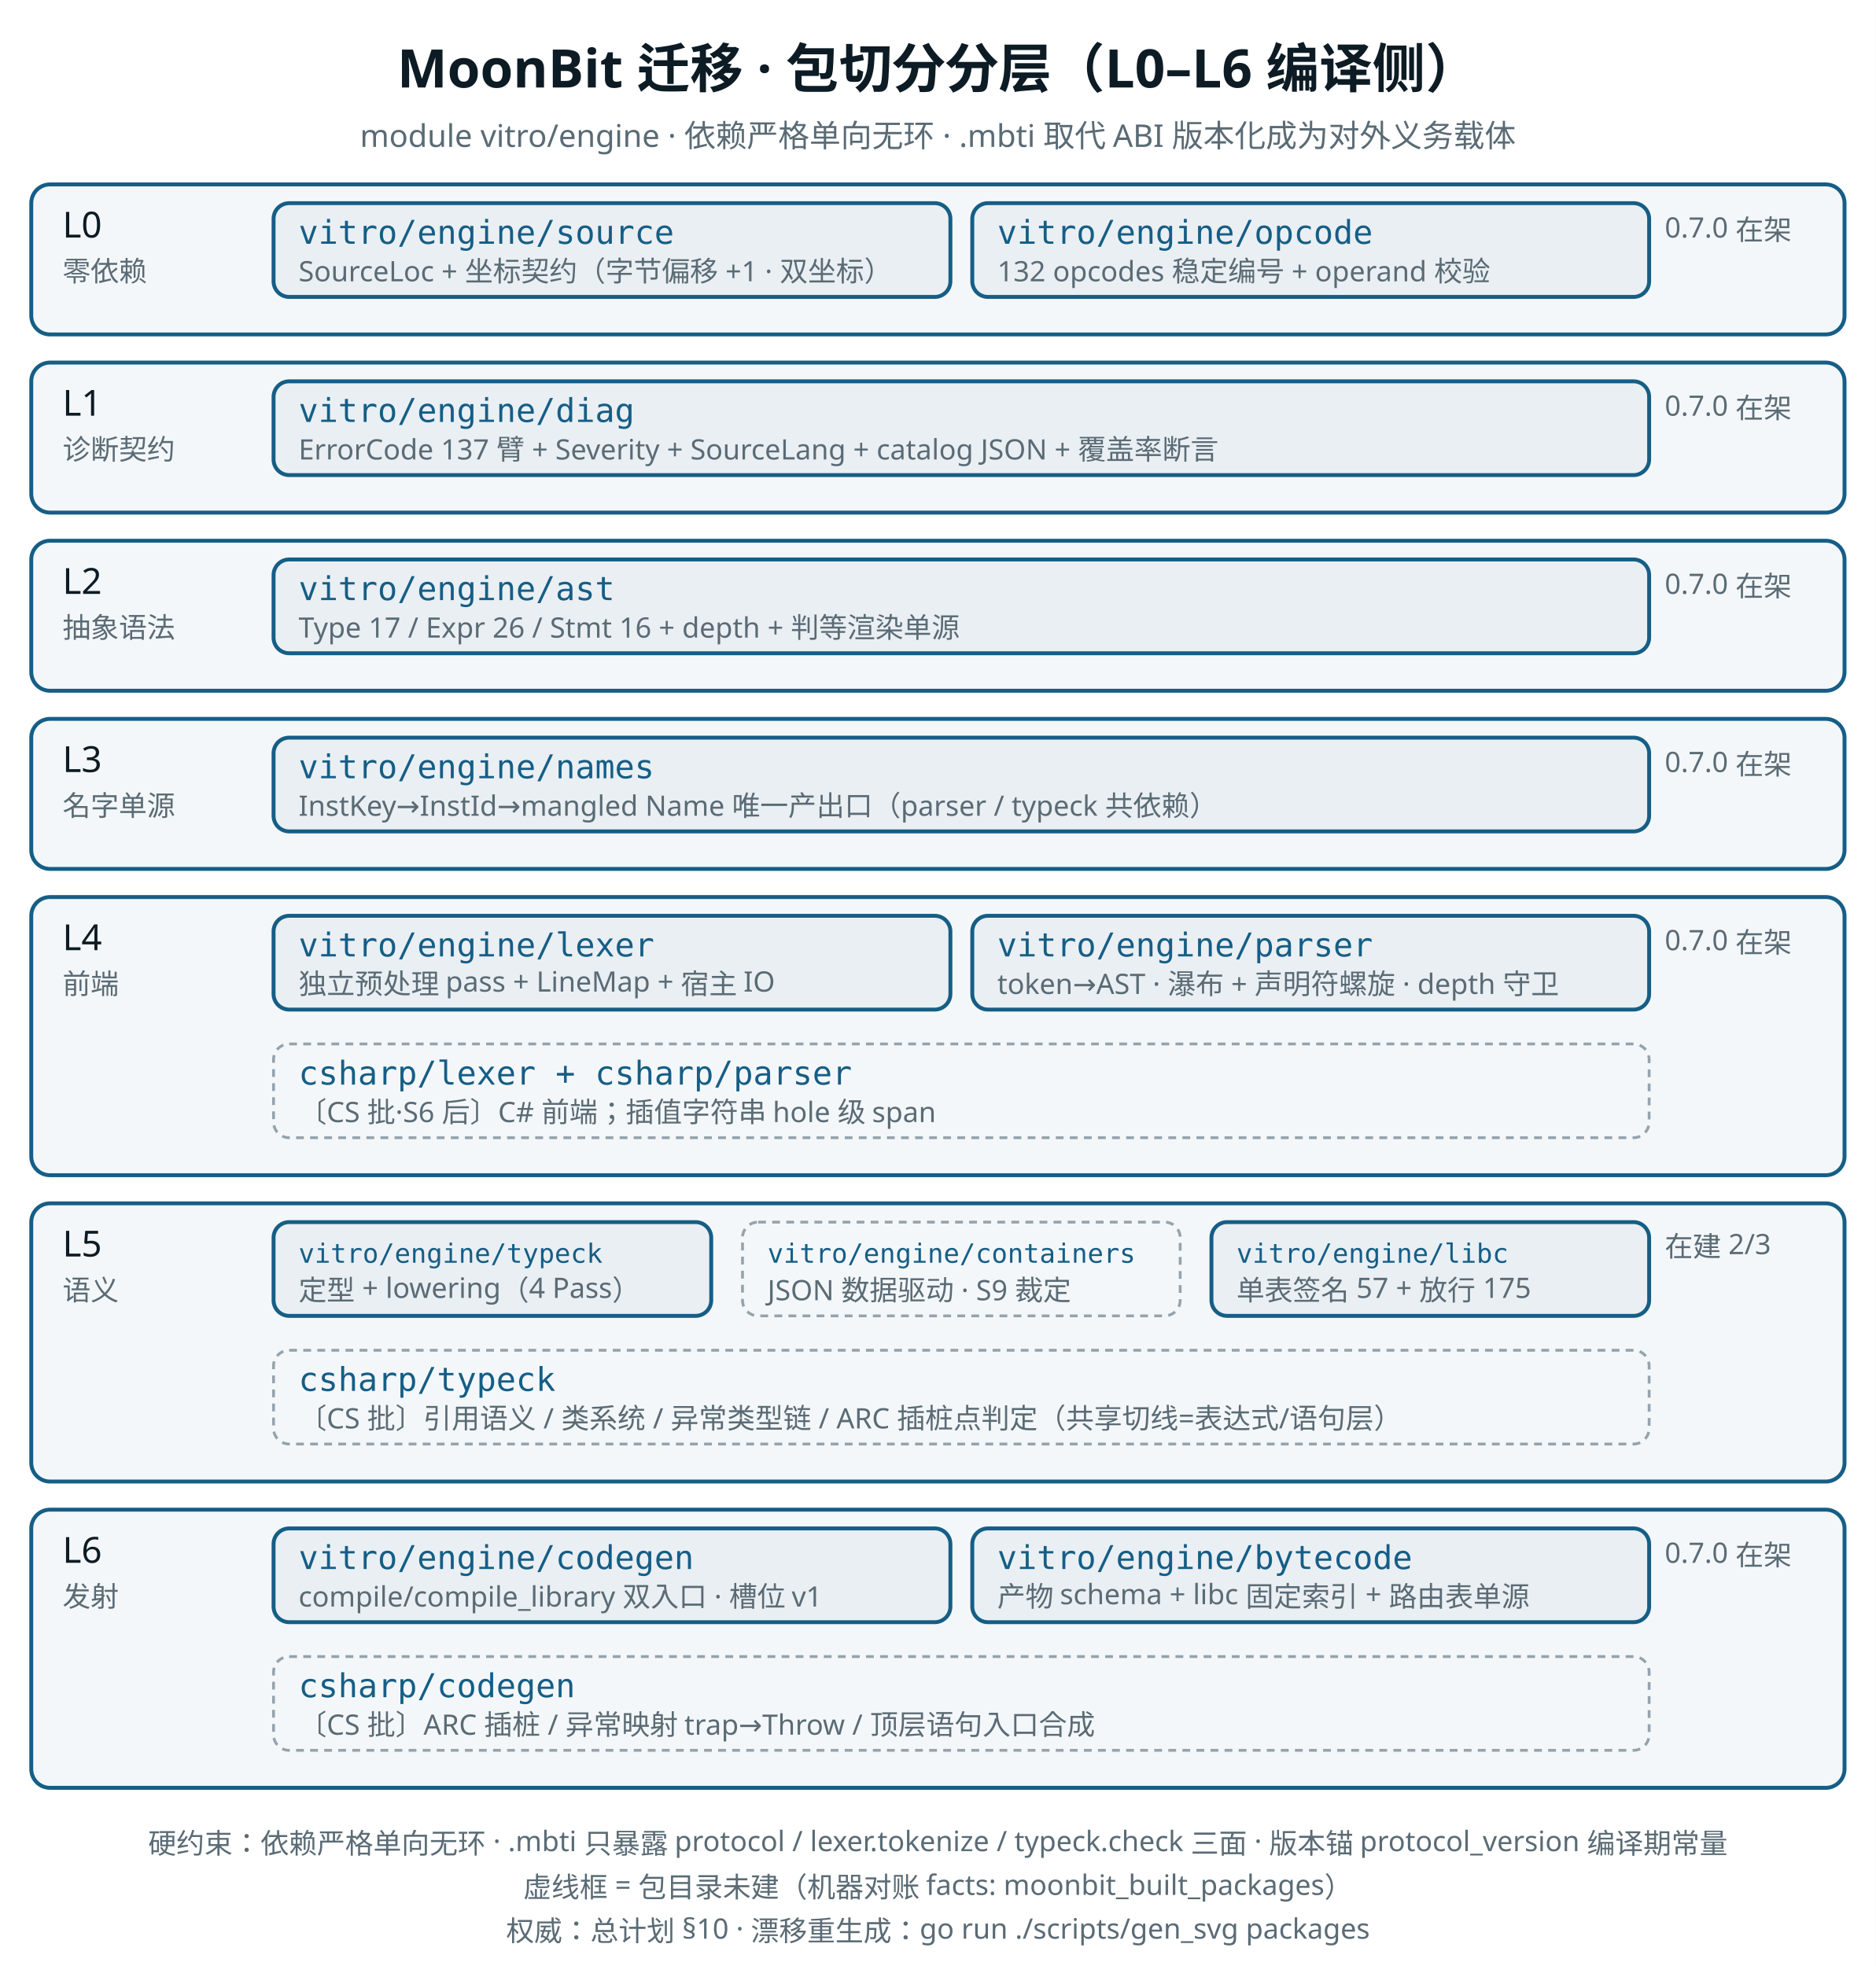
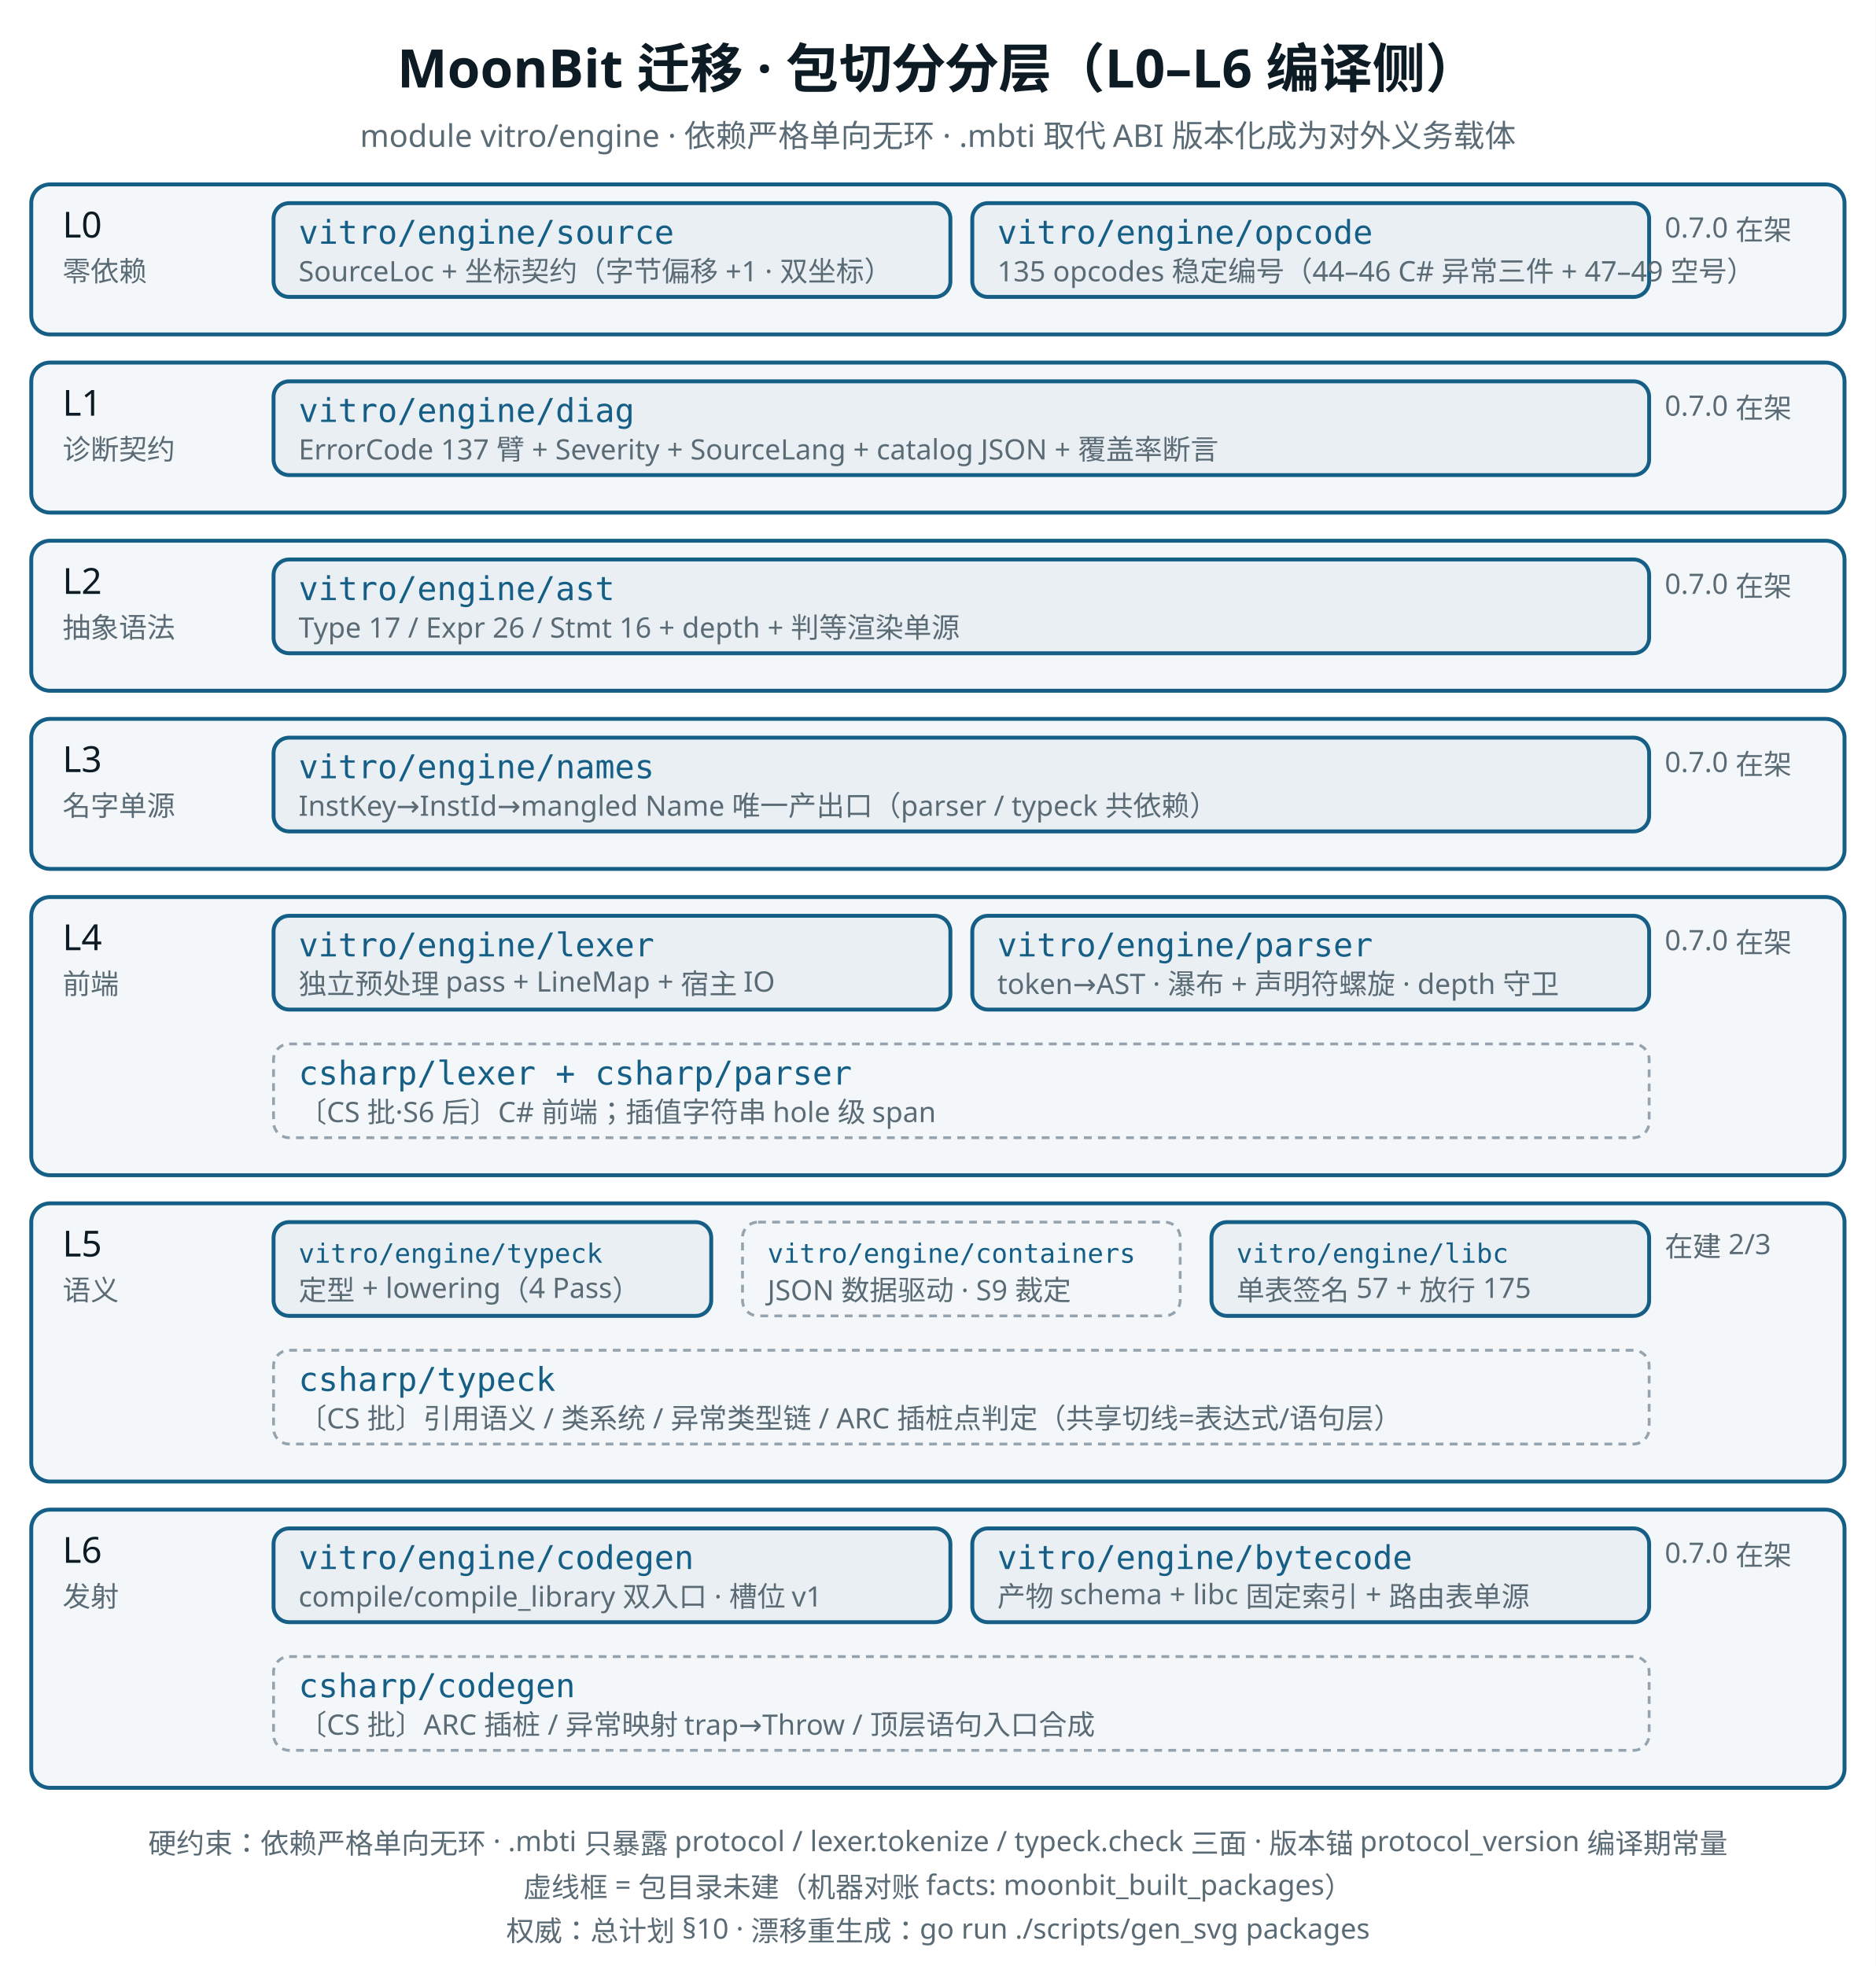
<svg xmlns="http://www.w3.org/2000/svg" viewBox="0 0 1200 1258" role="img" aria-label="vitro MoonBit 包切分分层图">
  <style>
    .bg     { fill: #FFFFFF; }
    .core   { fill: #155E86; fill-opacity: .07; stroke: #155E86; stroke-width: 3; }
    .card   { fill: #155E86; fill-opacity: .05; stroke: #155E86; stroke-width: 2.5; }
    .cons   { fill: none; stroke: #94A3AD; stroke-width: 2; }
    .warn   { fill: #155E86; fill-opacity: .04; stroke: #94A3AD; stroke-width: 2; stroke-dasharray: 7 5; }
    .plan   { fill: none; stroke: #94A3AD; stroke-width: 1.8; stroke-dasharray: 5 4; }
    .line   { stroke: #94A3AD; stroke-width: 3; fill: none; }
    .edge   { stroke: #94A3AD; stroke-width: 2.5; fill: none; }
    .ahf    { fill: #94A3AD; stroke: none; }
    .tn     { font-family: "Consolas","Cascadia Mono",monospace; font-size: 17px; fill: #155E86; stroke: none; }
    .zone   { fill: #155E86; fill-opacity: .028; stroke: #155E86; stroke-width: 1.6; }
    .tt     { font-family: "Segoe UI","Microsoft YaHei",sans-serif; font-size: 34px; font-weight: 600; fill: #0D1B24; stroke: none; }
    .t      { font-family: "Segoe UI","Microsoft YaHei",sans-serif; font-size: 23px; fill: #0D1B24; stroke: none; }
    .ts     { font-family: "Consolas","Cascadia Mono",monospace; font-size: 21px; fill: #155E86; stroke: none; }
    .tm     { font-family: "Segoe UI","Microsoft YaHei",sans-serif; font-size: 20px; fill: #5A6B75; stroke: none; }
    .tc     { font-family: "Segoe UI","Microsoft YaHei",sans-serif; font-size: 18px; fill: #5A6B75; stroke: none; }
    @media (prefers-color-scheme: dark) {
      .bg   { fill: #0D1B24; }
      .core { stroke: #4FB3E8; fill: #4FB3E8; fill-opacity: .1; }
      .card { stroke: #4FB3E8; fill: #4FB3E8; fill-opacity: .07; }
      .zone { stroke: #4FB3E8; fill: #4FB3E8; fill-opacity: .05; }
      .cons, .warn, .plan { stroke: #5A6B75; }
      .line, .edge { stroke: #5A6B75; }
      .ahf  { fill: #5A6B75; }
      .tt, .t { fill: #E9F1F7; }
      .ts, .tn { fill: #4FB3E8; }
      .tm, .tc { fill: #94A3AD; }
    }
  </style>
  <rect class="bg" width="1200" height="1258" />
  <defs>
    <marker id="ah" viewBox="0 0 10 10" refX="8.5" refY="5" markerWidth="6.5" markerHeight="6.5" orient="auto-start-reverse">
      <path d="M0,0 L10,5 L0,10 z" class="ahf" />
    </marker>
  </defs>
  <text class="tt" x="600" y="56" text-anchor="middle">MoonBit 迁移 · 包切分分层（L0–L6 编译侧）</text>
  <text class="tm" x="600" y="94" text-anchor="middle">module vitro/engine · 依赖严格单向无环 · .mbti 取代 ABI 版本化成为对外义务载体</text>
  <rect class="card" x="20" y="118" width="1160" height="96" rx="12" />
  <text class="t" x="40" y="152" text-anchor="start">L0</text>
  <text class="tc" x="40" y="180" text-anchor="start">零依赖</text>
  <text class="tc" x="1065" y="152" text-anchor="start">0.7.0 在架</text>
  <rect class="card" x="175" y="130" width="433" height="60" rx="10" />
  <text class="ts" x="191" y="156" text-anchor="start">vitro/engine/source</text>
  <text class="tc" x="191" y="180" text-anchor="start">SourceLoc + 坐标契约（字节偏移 +1 · 双坐标）</text>
  <rect class="card" x="622" y="130" width="433" height="60" rx="10" />
  <text class="ts" x="638" y="156" text-anchor="start">vitro/engine/opcode</text>
-   <text class="tc" x="638" y="180" text-anchor="start">132 opcodes 稳定编号 + operand 校验</text>
+   <text class="tc" x="638" y="180" text-anchor="start">135 opcodes 稳定编号（44–46 C# 异常三件 + 47–49 空号）</text>
  <rect class="card" x="20" y="232" width="1160" height="96" rx="12" />
  <text class="t" x="40" y="266" text-anchor="start">L1</text>
  <text class="tc" x="40" y="294" text-anchor="start">诊断契约</text>
  <text class="tc" x="1065" y="266" text-anchor="start">0.7.0 在架</text>
  <rect class="card" x="175" y="244" width="880" height="60" rx="10" />
  <text class="ts" x="191" y="270" text-anchor="start">vitro/engine/diag</text>
  <text class="tc" x="191" y="294" text-anchor="start">ErrorCode 137 臂 + Severity + SourceLang + catalog JSON + 覆盖率断言</text>
  <rect class="card" x="20" y="346" width="1160" height="96" rx="12" />
  <text class="t" x="40" y="380" text-anchor="start">L2</text>
  <text class="tc" x="40" y="408" text-anchor="start">抽象语法</text>
  <text class="tc" x="1065" y="380" text-anchor="start">0.7.0 在架</text>
  <rect class="card" x="175" y="358" width="880" height="60" rx="10" />
  <text class="ts" x="191" y="384" text-anchor="start">vitro/engine/ast</text>
  <text class="tc" x="191" y="408" text-anchor="start">Type 17 / Expr 26 / Stmt 16 + depth + 判等渲染单源</text>
  <rect class="card" x="20" y="460" width="1160" height="96" rx="12" />
  <text class="t" x="40" y="494" text-anchor="start">L3</text>
  <text class="tc" x="40" y="522" text-anchor="start">名字单源</text>
  <text class="tc" x="1065" y="494" text-anchor="start">0.7.0 在架</text>
  <rect class="card" x="175" y="472" width="880" height="60" rx="10" />
  <text class="ts" x="191" y="498" text-anchor="start">vitro/engine/names</text>
  <text class="tc" x="191" y="522" text-anchor="start">InstKey→InstId→mangled Name 唯一产出口（parser / typeck 共依赖）</text>
  <rect class="card" x="20" y="574" width="1160" height="178" rx="12" />
  <text class="t" x="40" y="608" text-anchor="start">L4</text>
  <text class="tc" x="40" y="636" text-anchor="start">前端</text>
  <text class="tc" x="1065" y="608" text-anchor="start">0.7.0 在架</text>
  <rect class="card" x="175" y="586" width="433" height="60" rx="10" />
  <text class="ts" x="191" y="612" text-anchor="start">vitro/engine/lexer</text>
  <text class="tc" x="191" y="636" text-anchor="start">独立预处理 pass + LineMap + 宿主 IO</text>
  <rect class="card" x="622" y="586" width="433" height="60" rx="10" />
  <text class="ts" x="638" y="612" text-anchor="start">vitro/engine/parser</text>
  <text class="tc" x="638" y="636" text-anchor="start">token→AST · 瀑布 + 声明符螺旋 · depth 守卫</text>
  <rect class="plan" x="175" y="668" width="880" height="60" rx="10" />
  <text class="ts" x="191" y="694" text-anchor="start">csharp/lexer + csharp/parser</text>
  <text class="tc" x="191" y="718" text-anchor="start">〔CS 批·S6 后〕C# 前端；插值字符串 hole 级 span</text>
  <rect class="card" x="20" y="770" width="1160" height="178" rx="12" />
  <text class="t" x="40" y="804" text-anchor="start">L5</text>
  <text class="tc" x="40" y="832" text-anchor="start">语义</text>
  <text class="tc" x="1065" y="804" text-anchor="start">在建 2/3</text>
  <rect class="card" x="175" y="782" width="280" height="60" rx="10" />
  <text class="tn" x="191" y="808" text-anchor="start">vitro/engine/typeck</text>
  <text class="tc" x="191" y="832" text-anchor="start">定型 + lowering（4 Pass）</text>
  <rect class="plan" x="475" y="782" width="280" height="60" rx="10" />
  <text class="tn" x="491" y="808" text-anchor="start">vitro/engine/containers</text>
  <text class="tc" x="491" y="832" text-anchor="start">JSON 数据驱动 · S9 裁定</text>
  <rect class="card" x="775" y="782" width="280" height="60" rx="10" />
  <text class="tn" x="791" y="808" text-anchor="start">vitro/engine/libc</text>
  <text class="tc" x="791" y="832" text-anchor="start">单表签名 57 + 放行 175</text>
  <rect class="plan" x="175" y="864" width="880" height="60" rx="10" />
  <text class="ts" x="191" y="890" text-anchor="start">csharp/typeck</text>
  <text class="tc" x="191" y="914" text-anchor="start">〔CS 批〕引用语义 / 类系统 / 异常类型链 / ARC 插桩点判定（共享切线=表达式/语句层）</text>
  <rect class="card" x="20" y="966" width="1160" height="178" rx="12" />
  <text class="t" x="40" y="1000" text-anchor="start">L6</text>
  <text class="tc" x="40" y="1028" text-anchor="start">发射</text>
  <text class="tc" x="1065" y="1000" text-anchor="start">0.7.0 在架</text>
  <rect class="card" x="175" y="978" width="433" height="60" rx="10" />
  <text class="ts" x="191" y="1004" text-anchor="start">vitro/engine/codegen</text>
  <text class="tc" x="191" y="1028" text-anchor="start">compile/compile_library 双入口 · 槽位 v1</text>
  <rect class="card" x="622" y="978" width="433" height="60" rx="10" />
  <text class="ts" x="638" y="1004" text-anchor="start">vitro/engine/bytecode</text>
  <text class="tc" x="638" y="1028" text-anchor="start">产物 schema + libc 固定索引 + 路由表单源</text>
  <rect class="plan" x="175" y="1060" width="880" height="60" rx="10" />
  <text class="ts" x="191" y="1086" text-anchor="start">csharp/codegen</text>
  <text class="tc" x="191" y="1110" text-anchor="start">〔CS 批〕ARC 插桩 / 异常映射 trap→Throw / 顶层语句入口合成</text>
  <text class="tc" x="600" y="1186" text-anchor="middle">硬约束：依赖严格单向无环 · .mbti 只暴露 protocol / lexer.tokenize / typeck.check 三面 · 版本锚 protocol_version 编译期常量</text>
  <text class="tc" x="600" y="1214" text-anchor="middle">虚线框 = 包目录未建（机器对账 facts: moonbit_built_packages）</text>
  <text class="tc" x="600" y="1242" text-anchor="middle">权威：总计划 §10 · 漂移重生成：go run ./scripts/gen_svg packages</text>
</svg>
